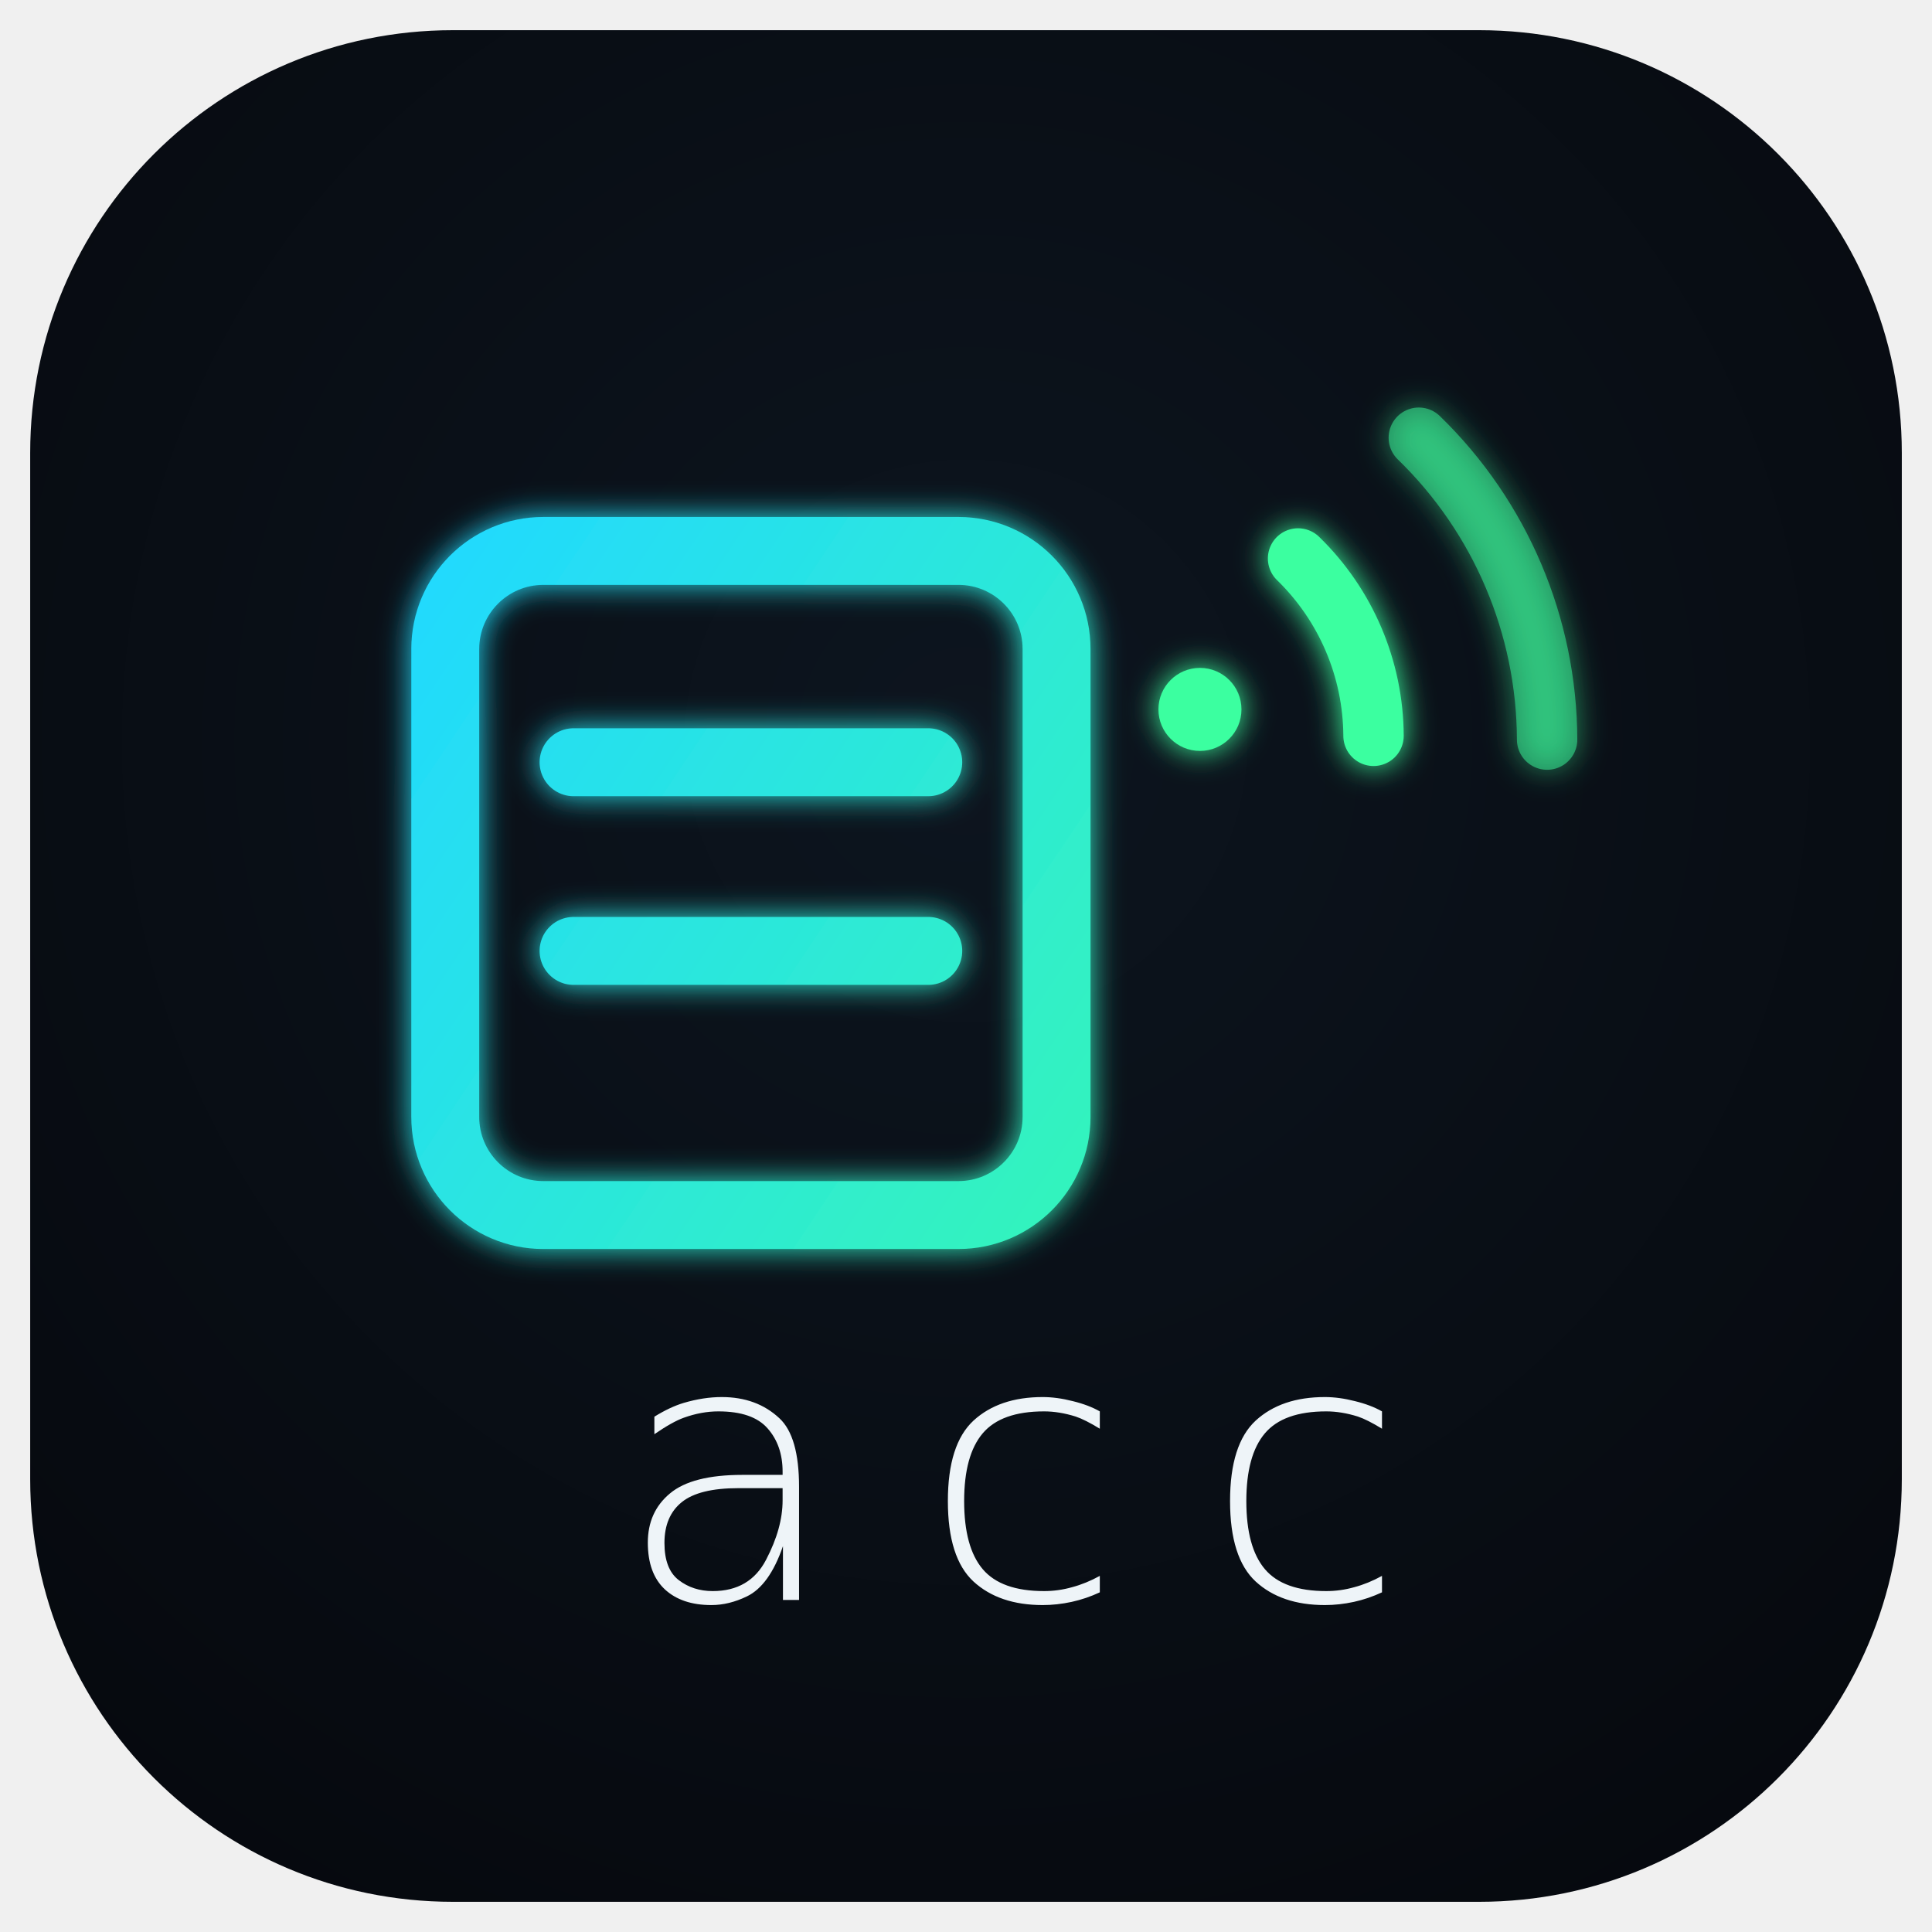
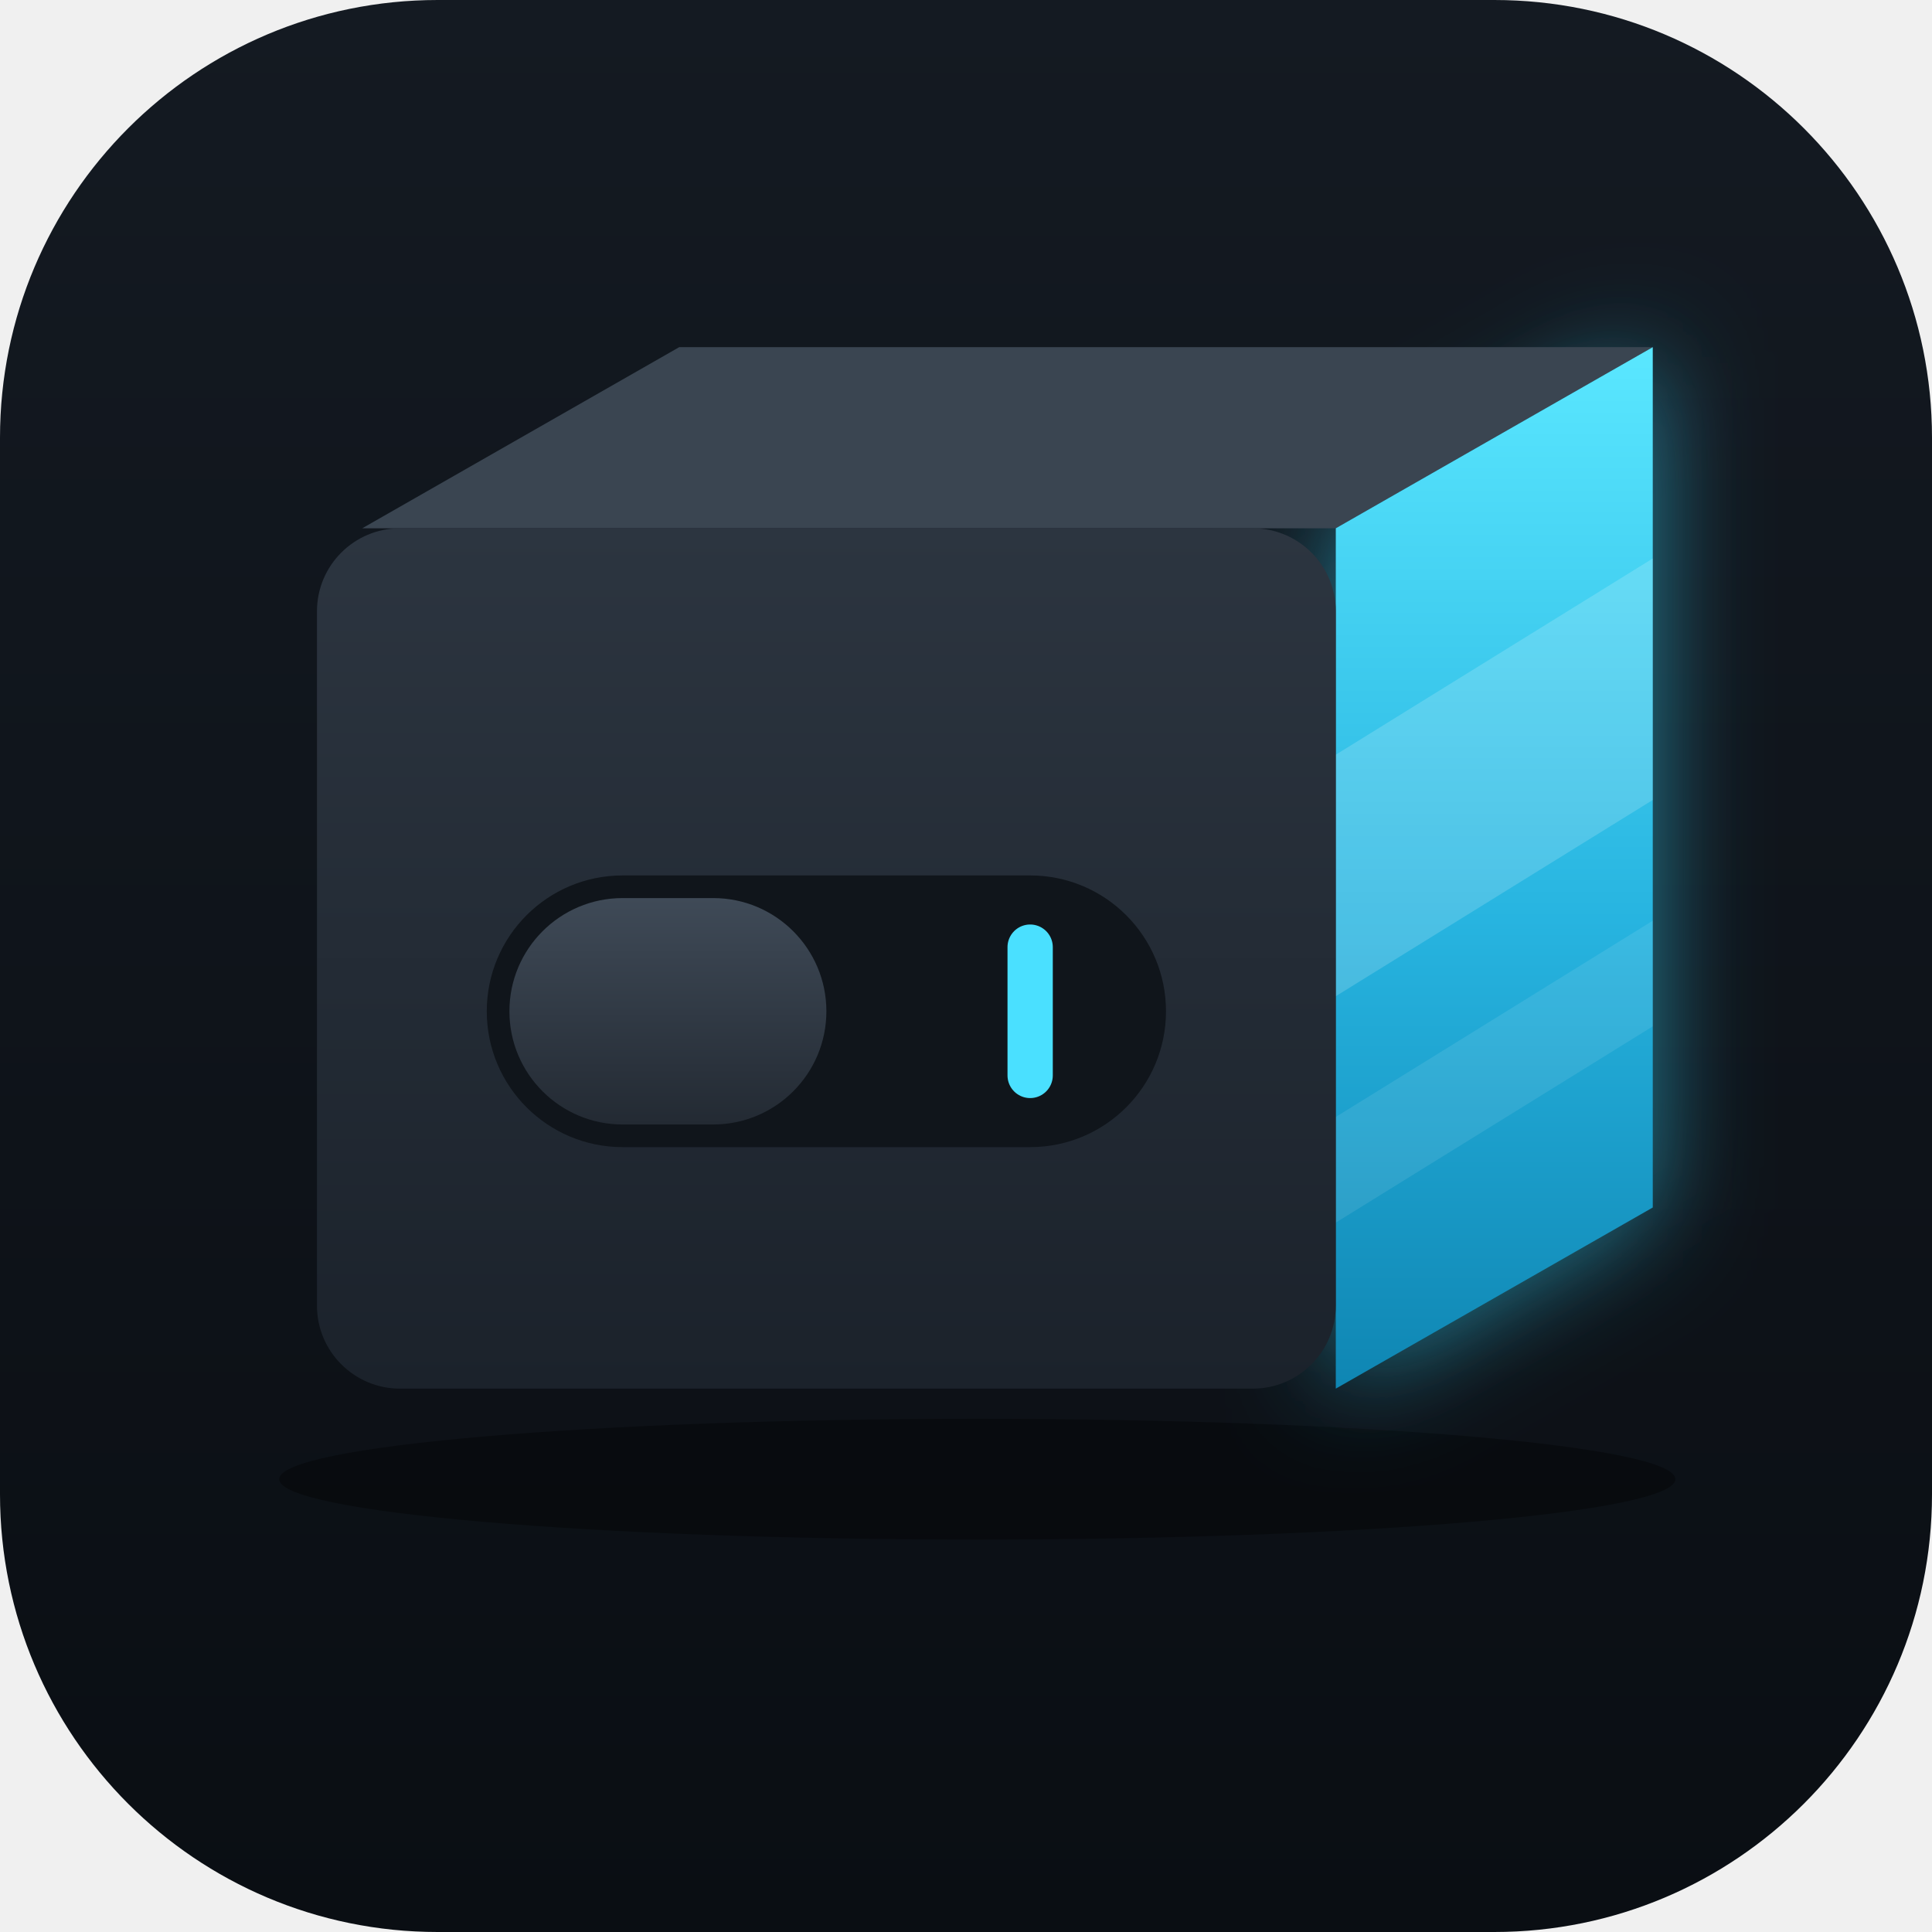
<svg xmlns="http://www.w3.org/2000/svg" viewBox="0 0 512 512" width="512" height="512">
  <defs>
-     <linearGradient id="stroke" gradientUnits="userSpaceOnUse" x1="116" y1="140" x2="400" y2="330">
-       <stop offset="0" stop-color="#22d9ff" />
-       <stop offset="1" stop-color="#3bffa0" />
+     <linearGradient id="tile" x1="0" y1="0" x2="0" y2="1">
+       <stop offset="0" stop-color="#141a22" />
+       <stop offset="1" stop-color="#0a0e13" />
    </linearGradient>
-     <radialGradient id="bg" cx="0.5" cy="0.38" r="0.9">
-       <stop offset="0" stop-color="#0d151f" />
-       <stop offset="1" stop-color="#04060a" />
-     </radialGradient>
-     <filter id="soft" x="-30%" y="-30%" width="160%" height="160%">
-       <feGaussianBlur stdDeviation="4" result="b" />
-       <feMerge>
-         <feMergeNode in="b" />
-         <feMergeNode in="SourceGraphic" />
-       </feMerge>
+     <linearGradient id="front" x1="0" y1="0" x2="0" y2="1">
+       <stop offset="0" stop-color="#2c3540" />
+       <stop offset="1" stop-color="#1b222b" />
+     </linearGradient>
+     <linearGradient id="side" x1="0" y1="0" x2="0" y2="1">
+       <stop offset="0" stop-color="#5ae7ff" />
+       <stop offset="0.55" stop-color="#27b4e0" />
+       <stop offset="1" stop-color="#0f86b3" />
+     </linearGradient>
+     <linearGradient id="knob" x1="0" y1="0" x2="0" y2="1">
+       <stop offset="0" stop-color="#3f4a57" />
+       <stop offset="1" stop-color="#232a33" />
+     </linearGradient>
+     <filter id="glow" x="-40%" y="-40%" width="180%" height="180%">
+       <feGaussianBlur stdDeviation="14" />
    </filter>
  </defs>
-   <rect x="8" y="8" width="496" height="496" rx="112" fill="url(#bg)" />
-   <g fill="none" stroke="url(#stroke)" stroke-width="18" stroke-linecap="round" filter="url(#soft)">
-     <rect x="118" y="146" width="162" height="176" rx="26" />
-     <line x1="152" y1="202" x2="246" y2="202" />
-     <line x1="152" y1="252" x2="246" y2="252" />
-   </g>
-   <g filter="url(#soft)">
-     <circle cx="318" cy="188" r="11" fill="#3bffa0" />
-     <g fill="none" stroke="#3bffa0" stroke-width="16" stroke-linecap="round">
-       <path d="M 344 148 a 66 66 0 0 1 20 47" />
-       <path d="M 376 116 a 112 112 0 0 1 34 80" opacity="0.5" />
-     </g>
-   </g>
-   <text x="268" y="424" text-anchor="middle" font-family="DejaVu Sans, Verdana, sans-serif" font-weight="300" font-size="96" letter-spacing="22" fill="#eef4f8">acc</text>
+   <rect width="512" height="512" rx="116" fill="url(#tile)" />
+   <ellipse cx="259" cy="392" rx="185" ry="16" fill="#000000" opacity="0.35" />
+   <path d="M 354 140 L 438 92 L 438 320 L 354 368 Z" fill="#35cdf2" opacity="0.6" filter="url(#glow)" />
+   <path d="M 96 140 L 180 92 L 438 92 L 354 140 Z" fill="#3a4551" />
+   <path d="M 354 140 L 438 92 L 438 320 L 354 368 Z" fill="url(#side)" />
+   <path d="M 354 200 L 438 148 L 438 212 L 354 264 Z" fill="#ffffff" opacity="0.17" />
+   <path d="M 354 296 L 438 244 L 438 272 L 354 324 Z" fill="#ffffff" opacity="0.09" />
+   <rect x="84" y="140" width="270" height="228" rx="22" fill="url(#front)" />
+   <rect x="129" y="232" width="180" height="72" rx="36" fill="#10151b" />
+   <rect x="135" y="238" width="84" height="60" rx="30" fill="url(#knob)" />
+   <line x1="273" y1="251" x2="273" y2="285" stroke="#4ae0ff" stroke-width="12" stroke-linecap="round" filter="url(#glow)" />
+   <line x1="273" y1="251" x2="273" y2="285" stroke="#4ae0ff" stroke-width="12" stroke-linecap="round" />
</svg>
